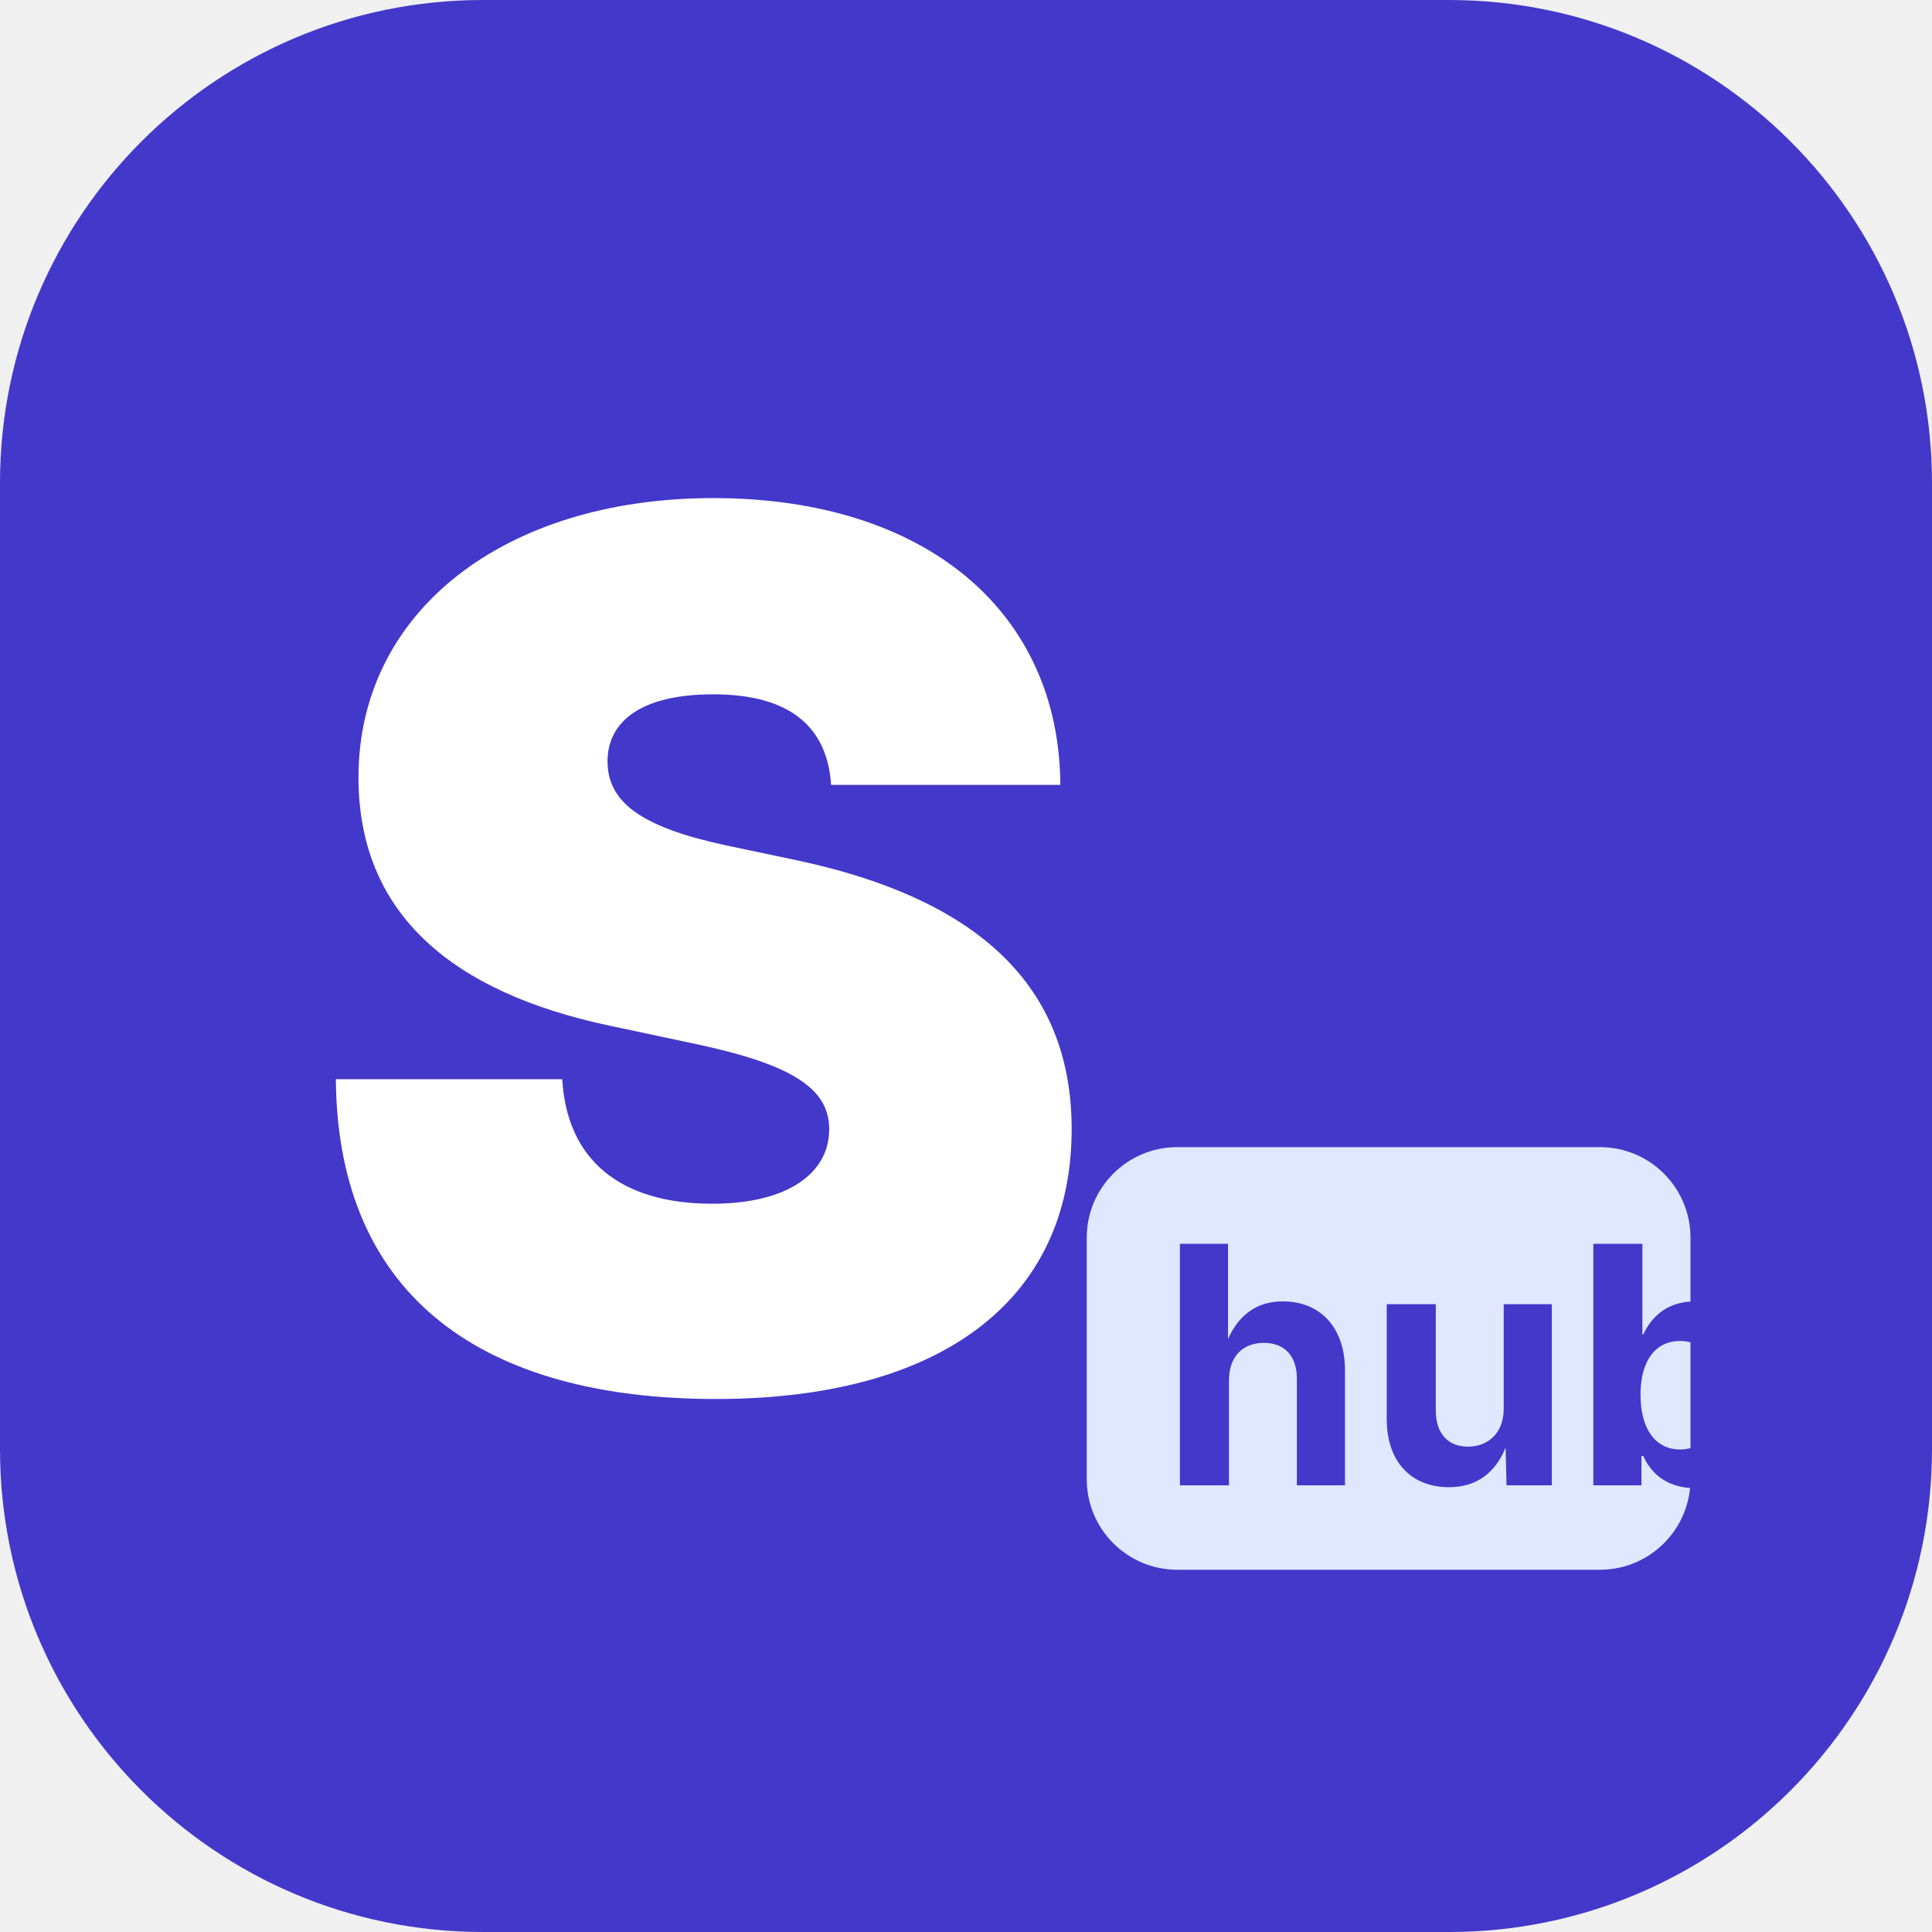
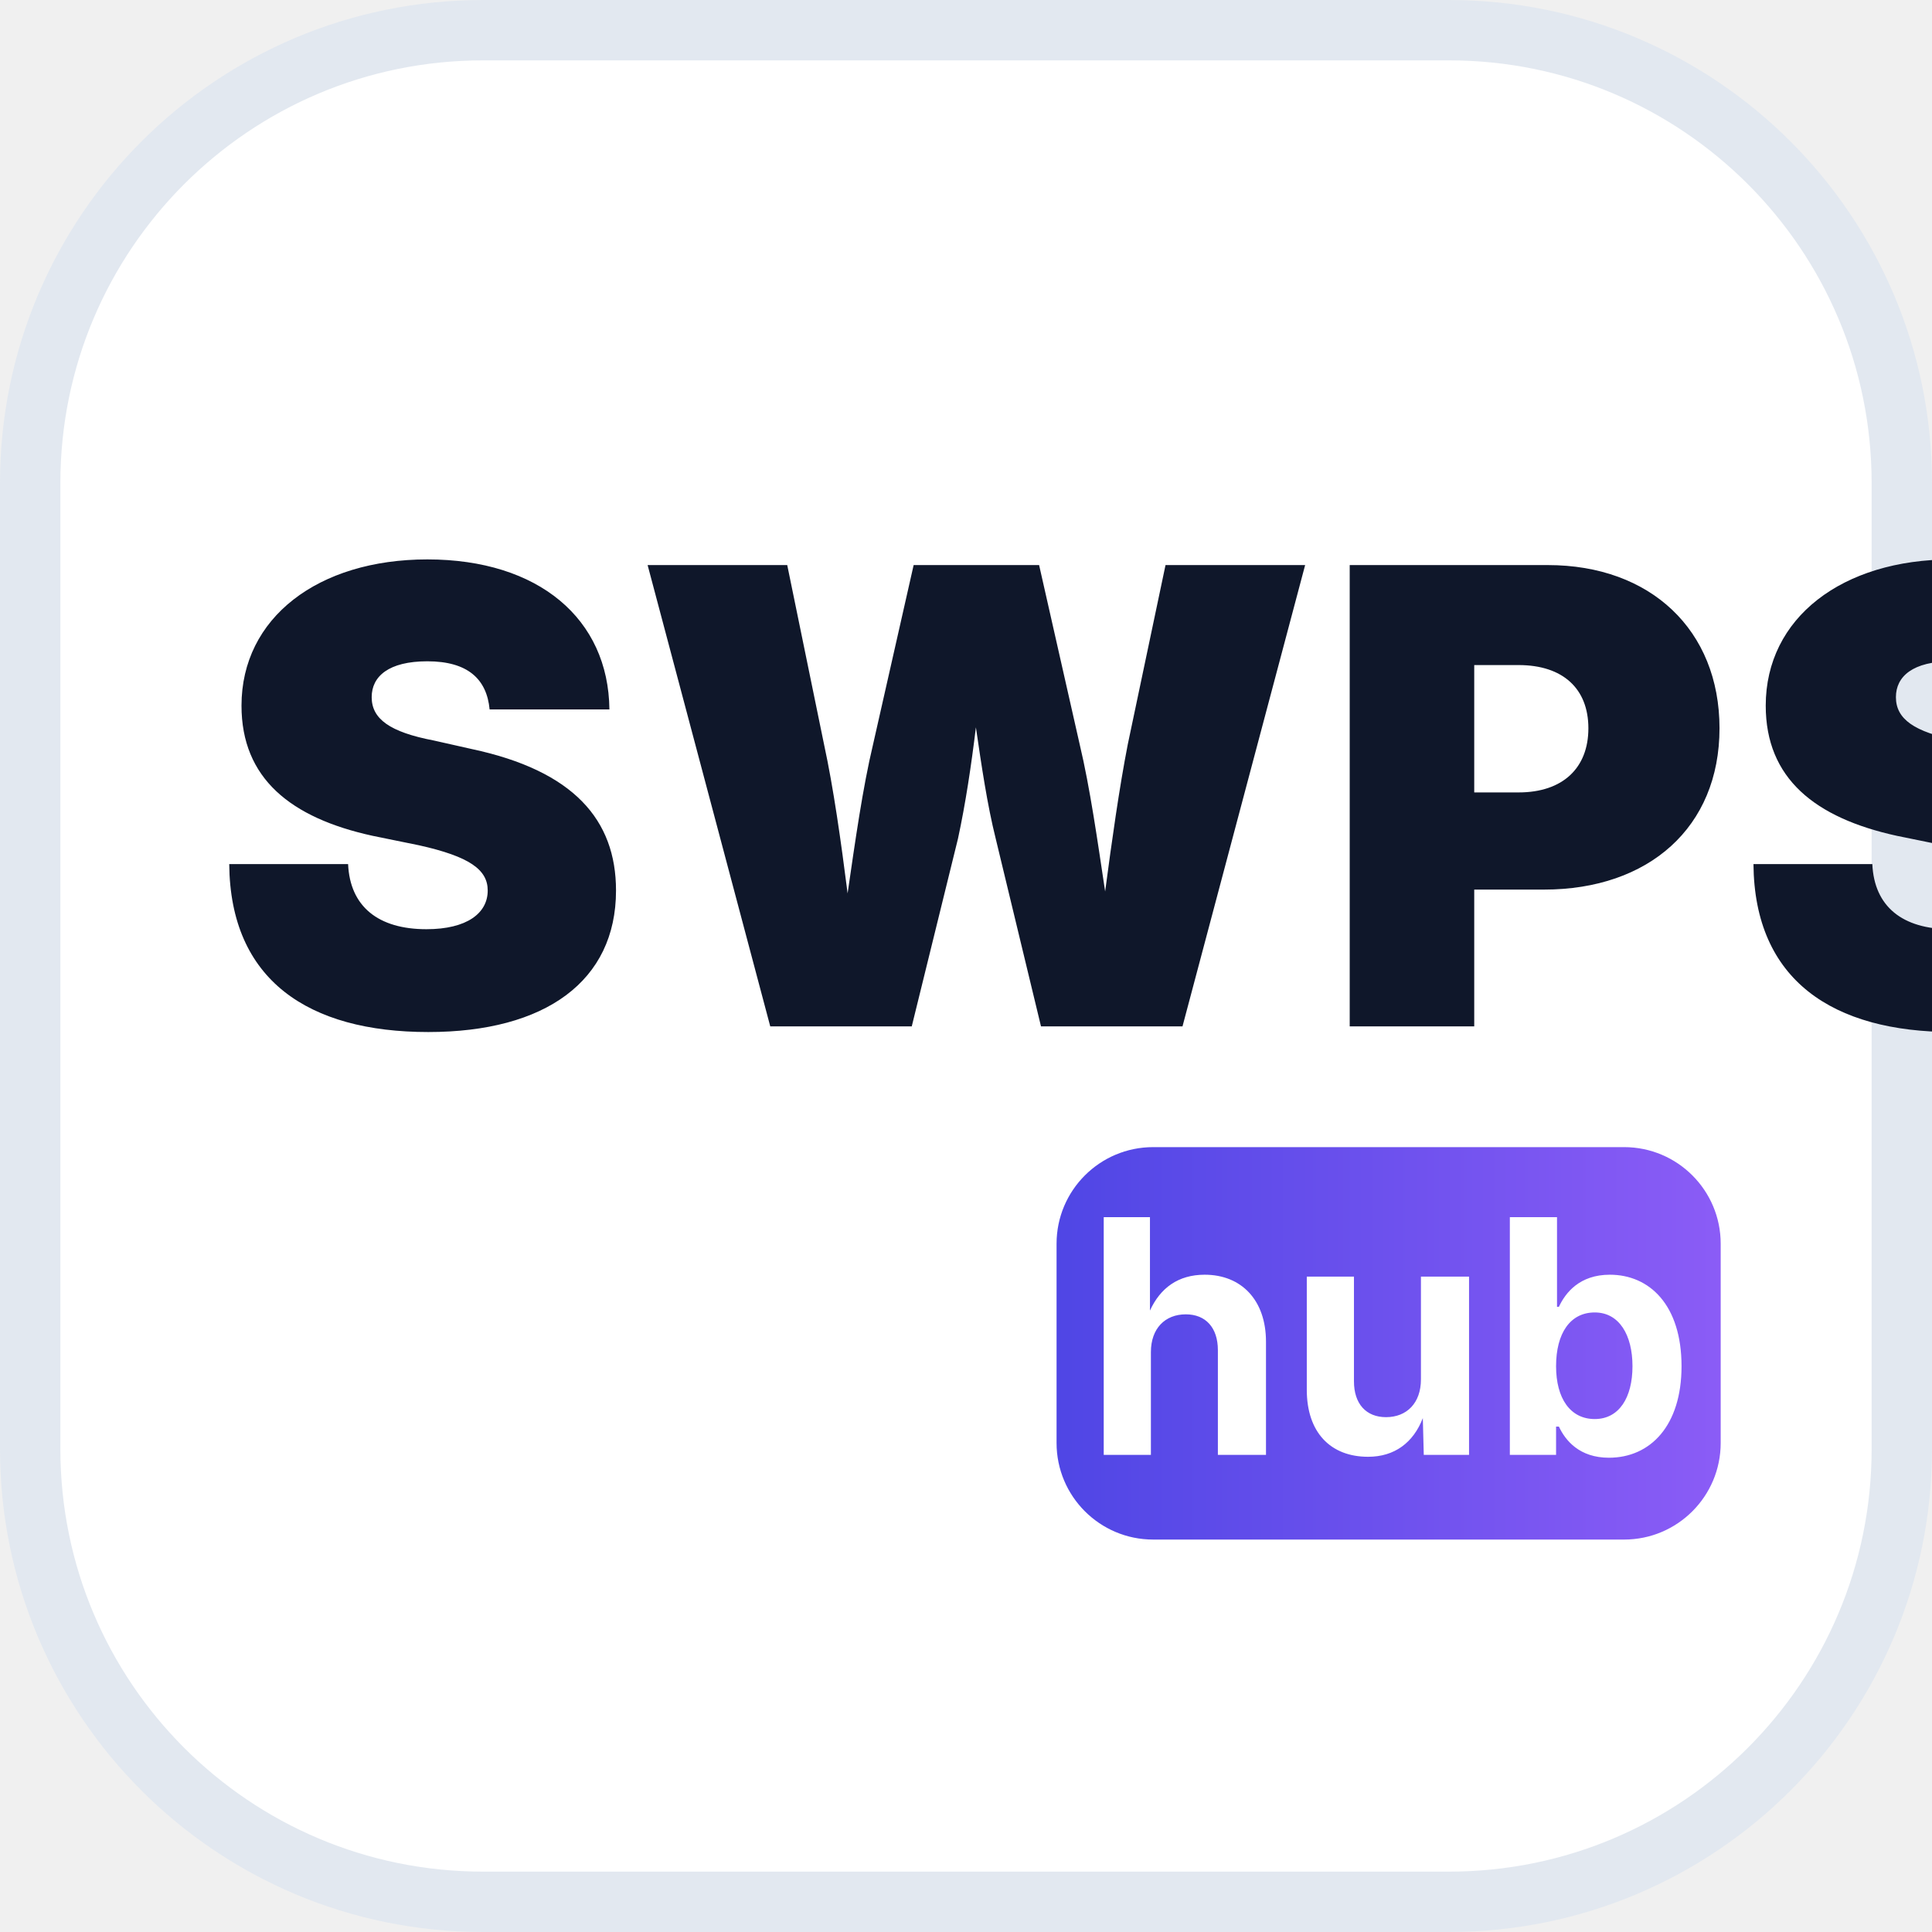
<svg xmlns="http://www.w3.org/2000/svg" viewBox="0 0 32 32">
-   <rect width="32" height="32" rx="8" fill="#4338ca" />
-   <text x="5" y="23" font-family="system-ui, -apple-system, Segoe UI, sans-serif" font-size="20" font-weight="900" fill="#fff">S</text>
-   <rect x="18" y="19" width="10" height="7" rx="1.5" fill="#e0e7ff" />
-   <text x="19.2" y="24.6" font-family="system-ui, -apple-system, Segoe UI, sans-serif" font-size="5.5" font-weight="700" fill="#4338ca">hub</text>
+   <defs>
+     <linearGradient id="g" x1="0" y1="0" x2="1" y2="0">
+       <stop offset="0" stop-color="#4f46e5" />
+       <stop offset="1" stop-color="#8b5cf6" />
+     </linearGradient>
+   </defs>
+   <rect x="0.5" y="0.5" width="31" height="31" rx="7.5" fill="#fff" stroke="#e2e8f0" />
+   <text x="3.5" y="17" textLength="25" lengthAdjust="spacingAndGlyphs" font-family="system-ui, -apple-system, Segoe UI, sans-serif" font-size="10.5" font-weight="900" fill="#0f172a">SWPS</text>
+   <rect x="17.5" y="19" width="11" height="6.5" rx="1.6" fill="url(#g)" />
+   <text x="23" y="24.1" text-anchor="middle" font-family="system-ui, -apple-system, Segoe UI, sans-serif" font-size="5.4" font-weight="700" fill="#fff">hub</text>
</svg>
